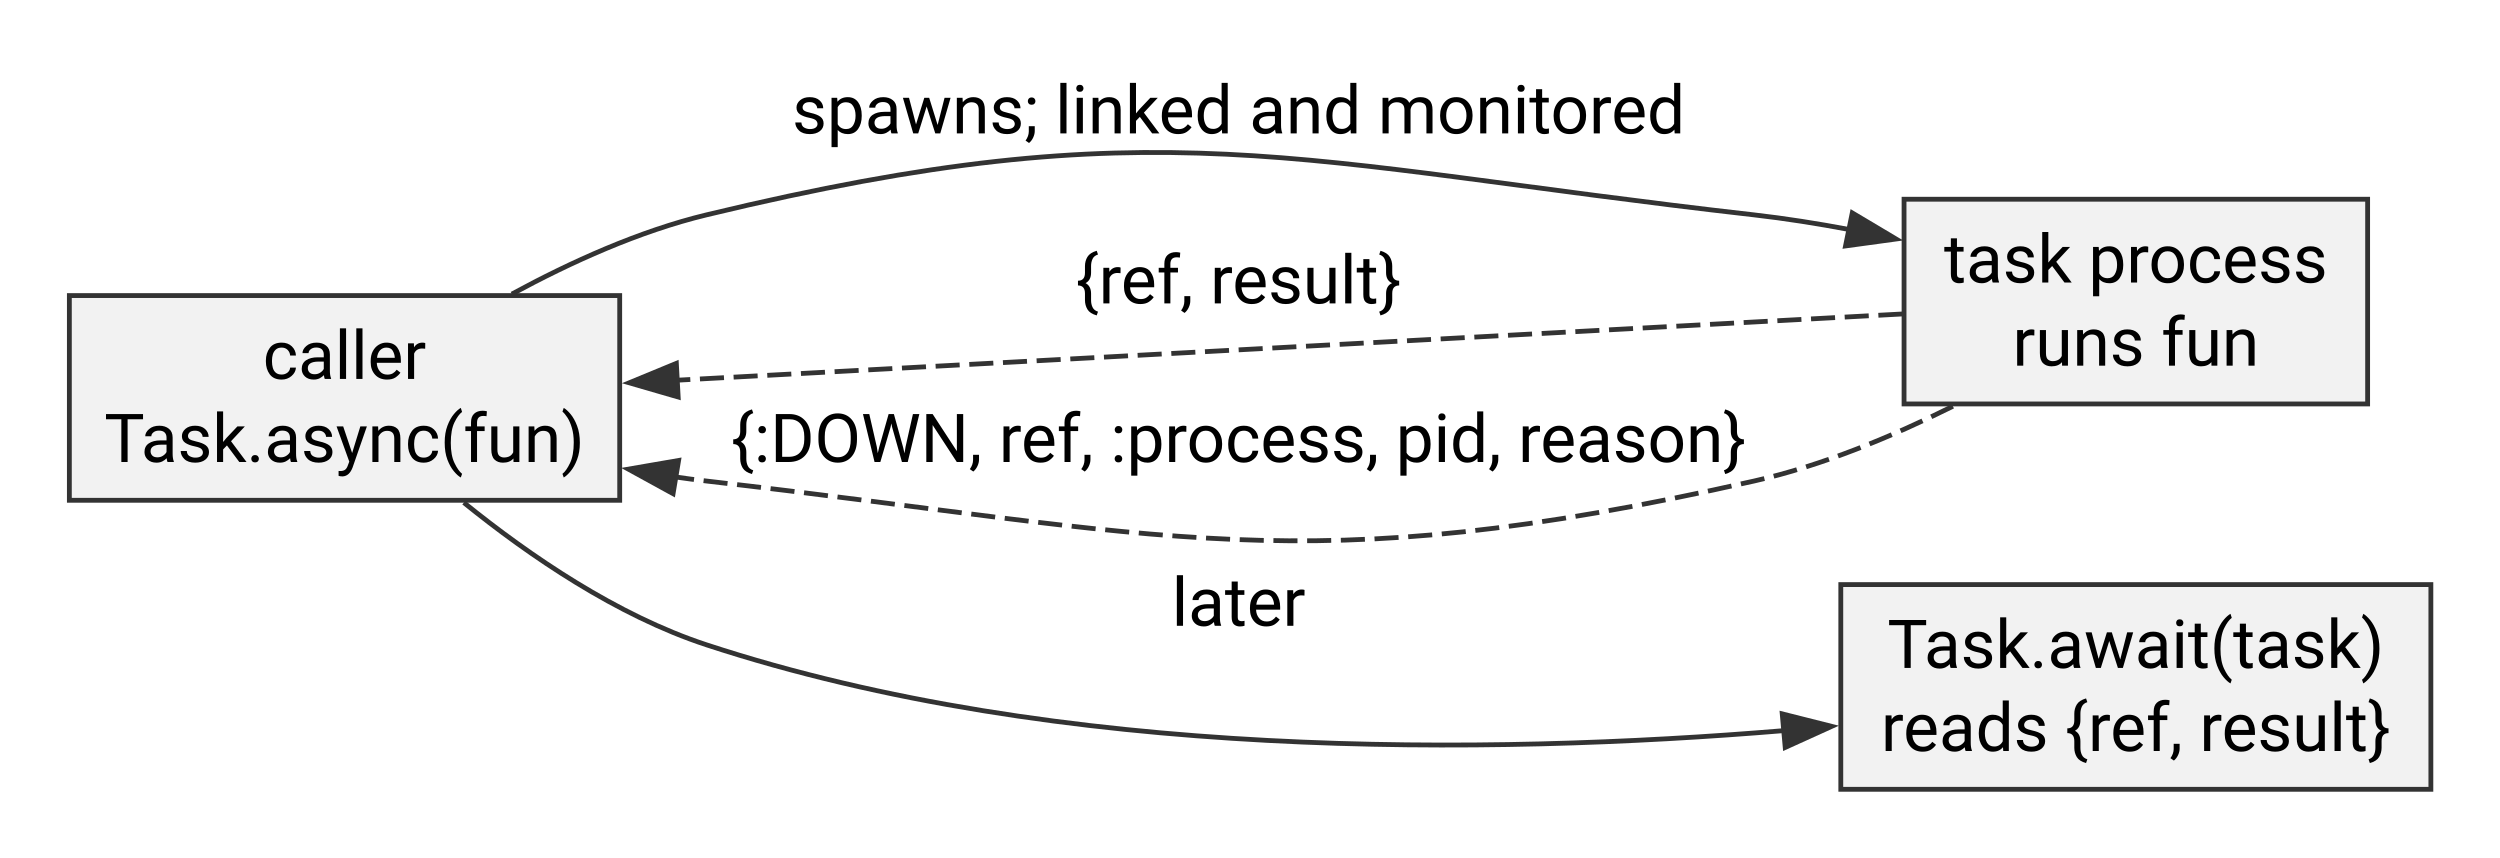
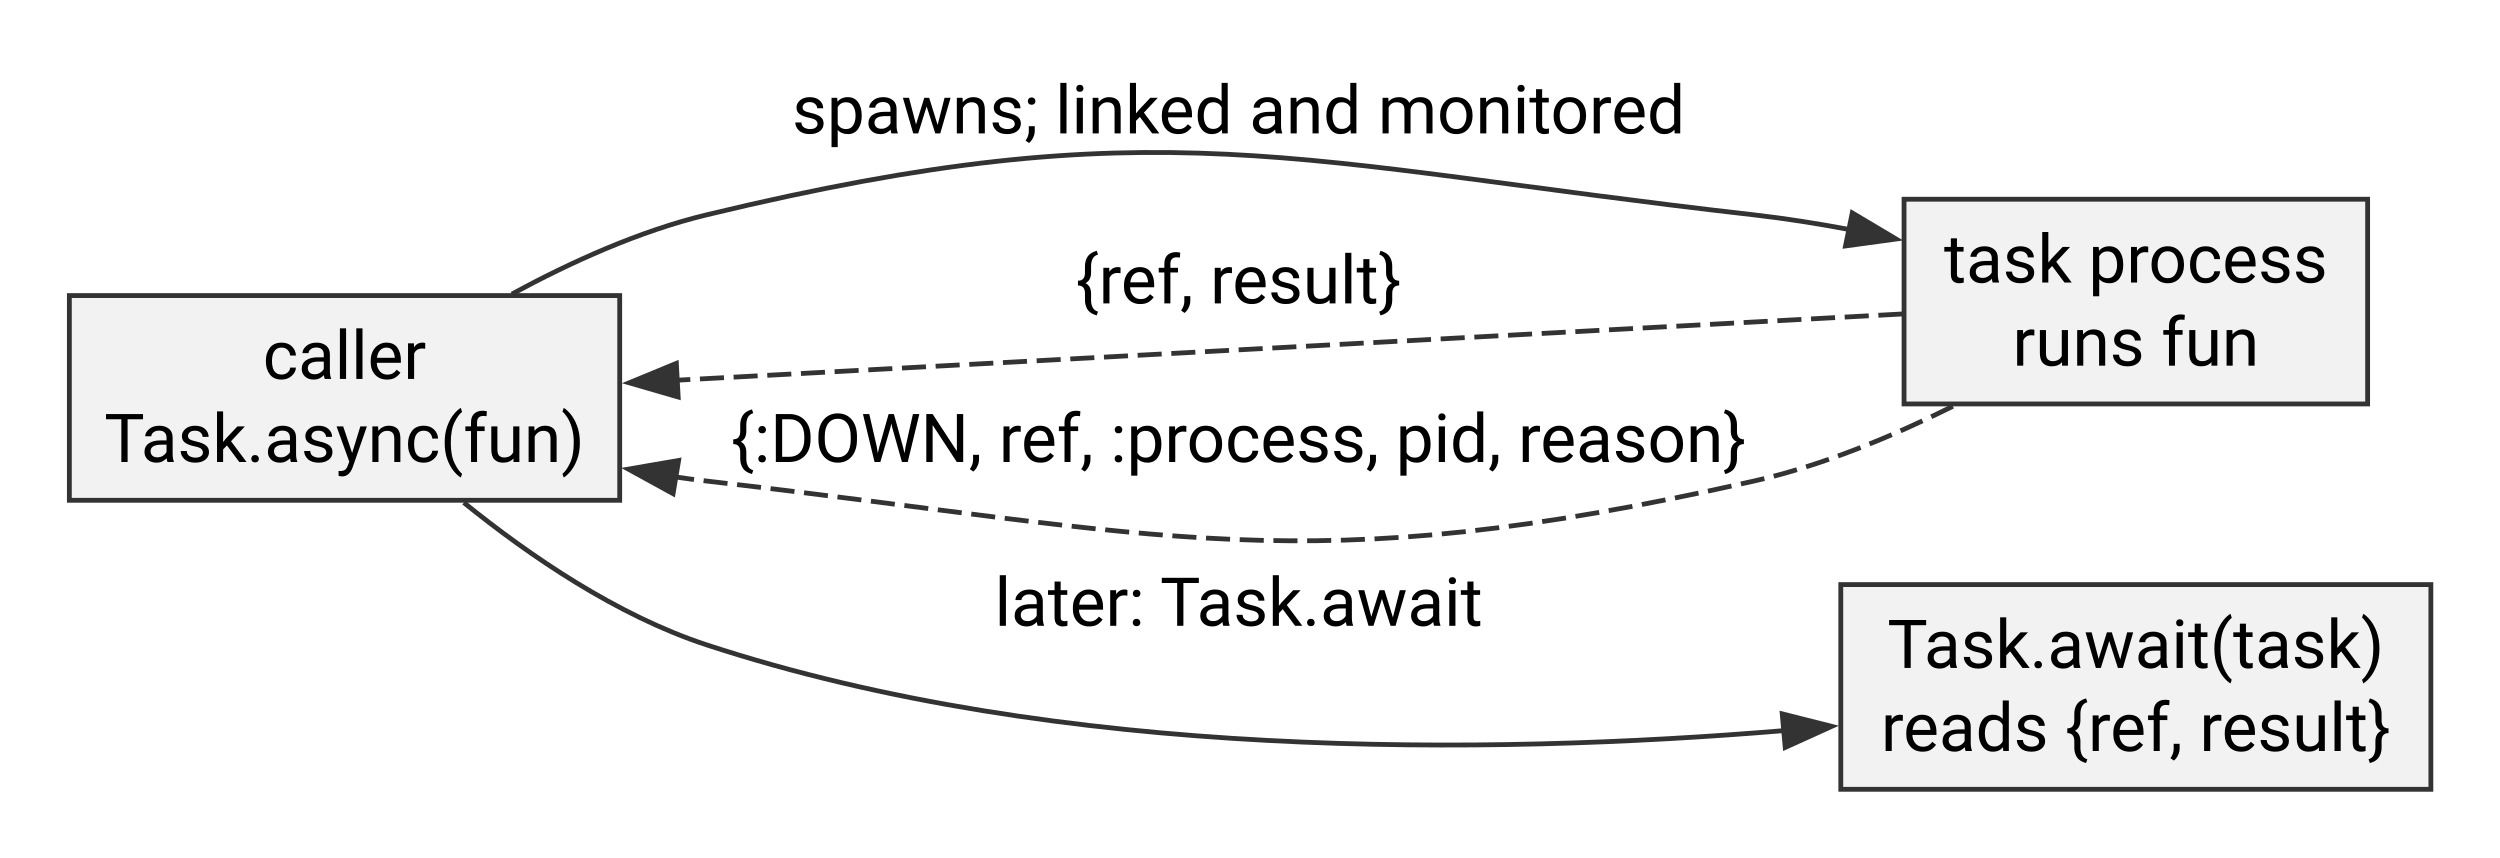
<svg xmlns="http://www.w3.org/2000/svg" width="519pt" height="178pt" viewBox="0.00 0.00 519.00 178.00">
  <g id="graph0" class="graph" transform="scale(1 1) rotate(0) translate(14.4 163.86)">
    <g id="node1" class="node hl">
      <polygon fill="#f2f2f2" stroke="#333333" points="114.25,-102.5 0,-102.5 0,-60 114.25,-60 114.25,-102.5" />
      <text xml:space="preserve" text-anchor="middle" x="57.12" y="-85.2" font-family="Roboto" font-size="14.00">caller</text>
      <text xml:space="preserve" text-anchor="middle" x="57.12" y="-67.95" font-family="Roboto" font-size="14.00">Task.async(fun)</text>
    </g>
    <g id="node2" class="node">
      <polygon fill="#f2f2f2" stroke="#333333" points="477.12,-122.5 380.88,-122.5 380.88,-80 477.12,-80 477.12,-122.5" />
      <text xml:space="preserve" text-anchor="middle" x="429" y="-105.2" font-family="Roboto" font-size="14.00">task process</text>
      <text xml:space="preserve" text-anchor="middle" x="429" y="-87.95" font-family="Roboto" font-size="14.00">runs fun</text>
    </g>
-     <g id="edge1" class="edge">
+     <g id="step1" class="edge">
      <path fill="none" stroke="#333333" d="M91.86,-102.81C104.09,-109.45 118.33,-115.89 132.25,-119.25 226.22,-141.93 253.7,-130.15 349.75,-119.25 356.23,-118.51 362.95,-117.45 369.61,-116.19" />
      <polygon fill="#333333" stroke="#333333" points="370.13,-119.66 379.23,-114.24 368.73,-112.8 370.13,-119.66" />
      <text xml:space="preserve" text-anchor="middle" x="241" y="-136.16" font-family="Roboto" font-size="14.00"> spawns; linked and monitored</text>
    </g>
    <g id="node3" class="node">
      <polygon fill="#f2f2f2" stroke="#333333" points="490.25,-42.5 367.75,-42.5 367.75,0 490.25,0 490.25,-42.5" />
      <text xml:space="preserve" text-anchor="middle" x="429" y="-25.2" font-family="Roboto" font-size="14.00">Task.await(task)</text>
      <text xml:space="preserve" text-anchor="middle" x="429" y="-7.95" font-family="Roboto" font-size="14.00">reads {ref, result}</text>
    </g>
-     <g id="edge4" class="edge">
+     <g id="step4" class="edge">
      <path fill="none" stroke="#333333" d="M81.89,-59.52C95.56,-48.46 113.67,-36.1 132.25,-30 205.61,-5.91 294.78,-7.1 355.91,-12.18" />
      <polygon fill="#333333" stroke="#333333" points="355.59,-15.66 365.86,-13.07 356.21,-8.69 355.59,-15.66" />
-       <text xml:space="preserve" text-anchor="middle" x="241" y="-33.95" font-family="Roboto" font-size="14.00"> later</text>
+       <text xml:space="preserve" text-anchor="middle" x="241" y="-33.95" font-family="Roboto" font-size="14.00"> later: Task.await</text>
    </g>
-     <g id="edge2" class="edge">
+     <g id="step2" class="edge">
      <path fill="none" stroke="#333333" stroke-dasharray="5,2" d="M380.54,-98.68C315.96,-95.19 200.01,-88.92 126.18,-84.93" />
      <polygon fill="#333333" stroke="#333333" points="126.39,-81.44 116.22,-84.39 126.01,-88.43 126.39,-81.44" />
      <text xml:space="preserve" text-anchor="middle" x="241" y="-100.88" font-family="Roboto" font-size="14.00"> {ref, result}</text>
    </g>
-     <g id="edge3" class="edge dim">
+     <g id="step3" class="edge dim">
      <path fill="none" stroke="#333333" stroke-dasharray="5,2" d="M391.02,-79.52C378.37,-73.22 363.84,-67.18 349.75,-64 255.46,-42.7 228.29,-52.97 132.25,-64 130.08,-64.25 127.89,-64.54 125.68,-64.86" />
      <polygon fill="#333333" stroke="#333333" points="125.33,-61.37 116.04,-66.47 126.48,-68.27 125.33,-61.37" />
      <text xml:space="preserve" text-anchor="middle" x="241" y="-67.95" font-family="Roboto" font-size="14.00"> {:DOWN, ref, :process, pid, reason}</text>
    </g>
  </g>
</svg>
